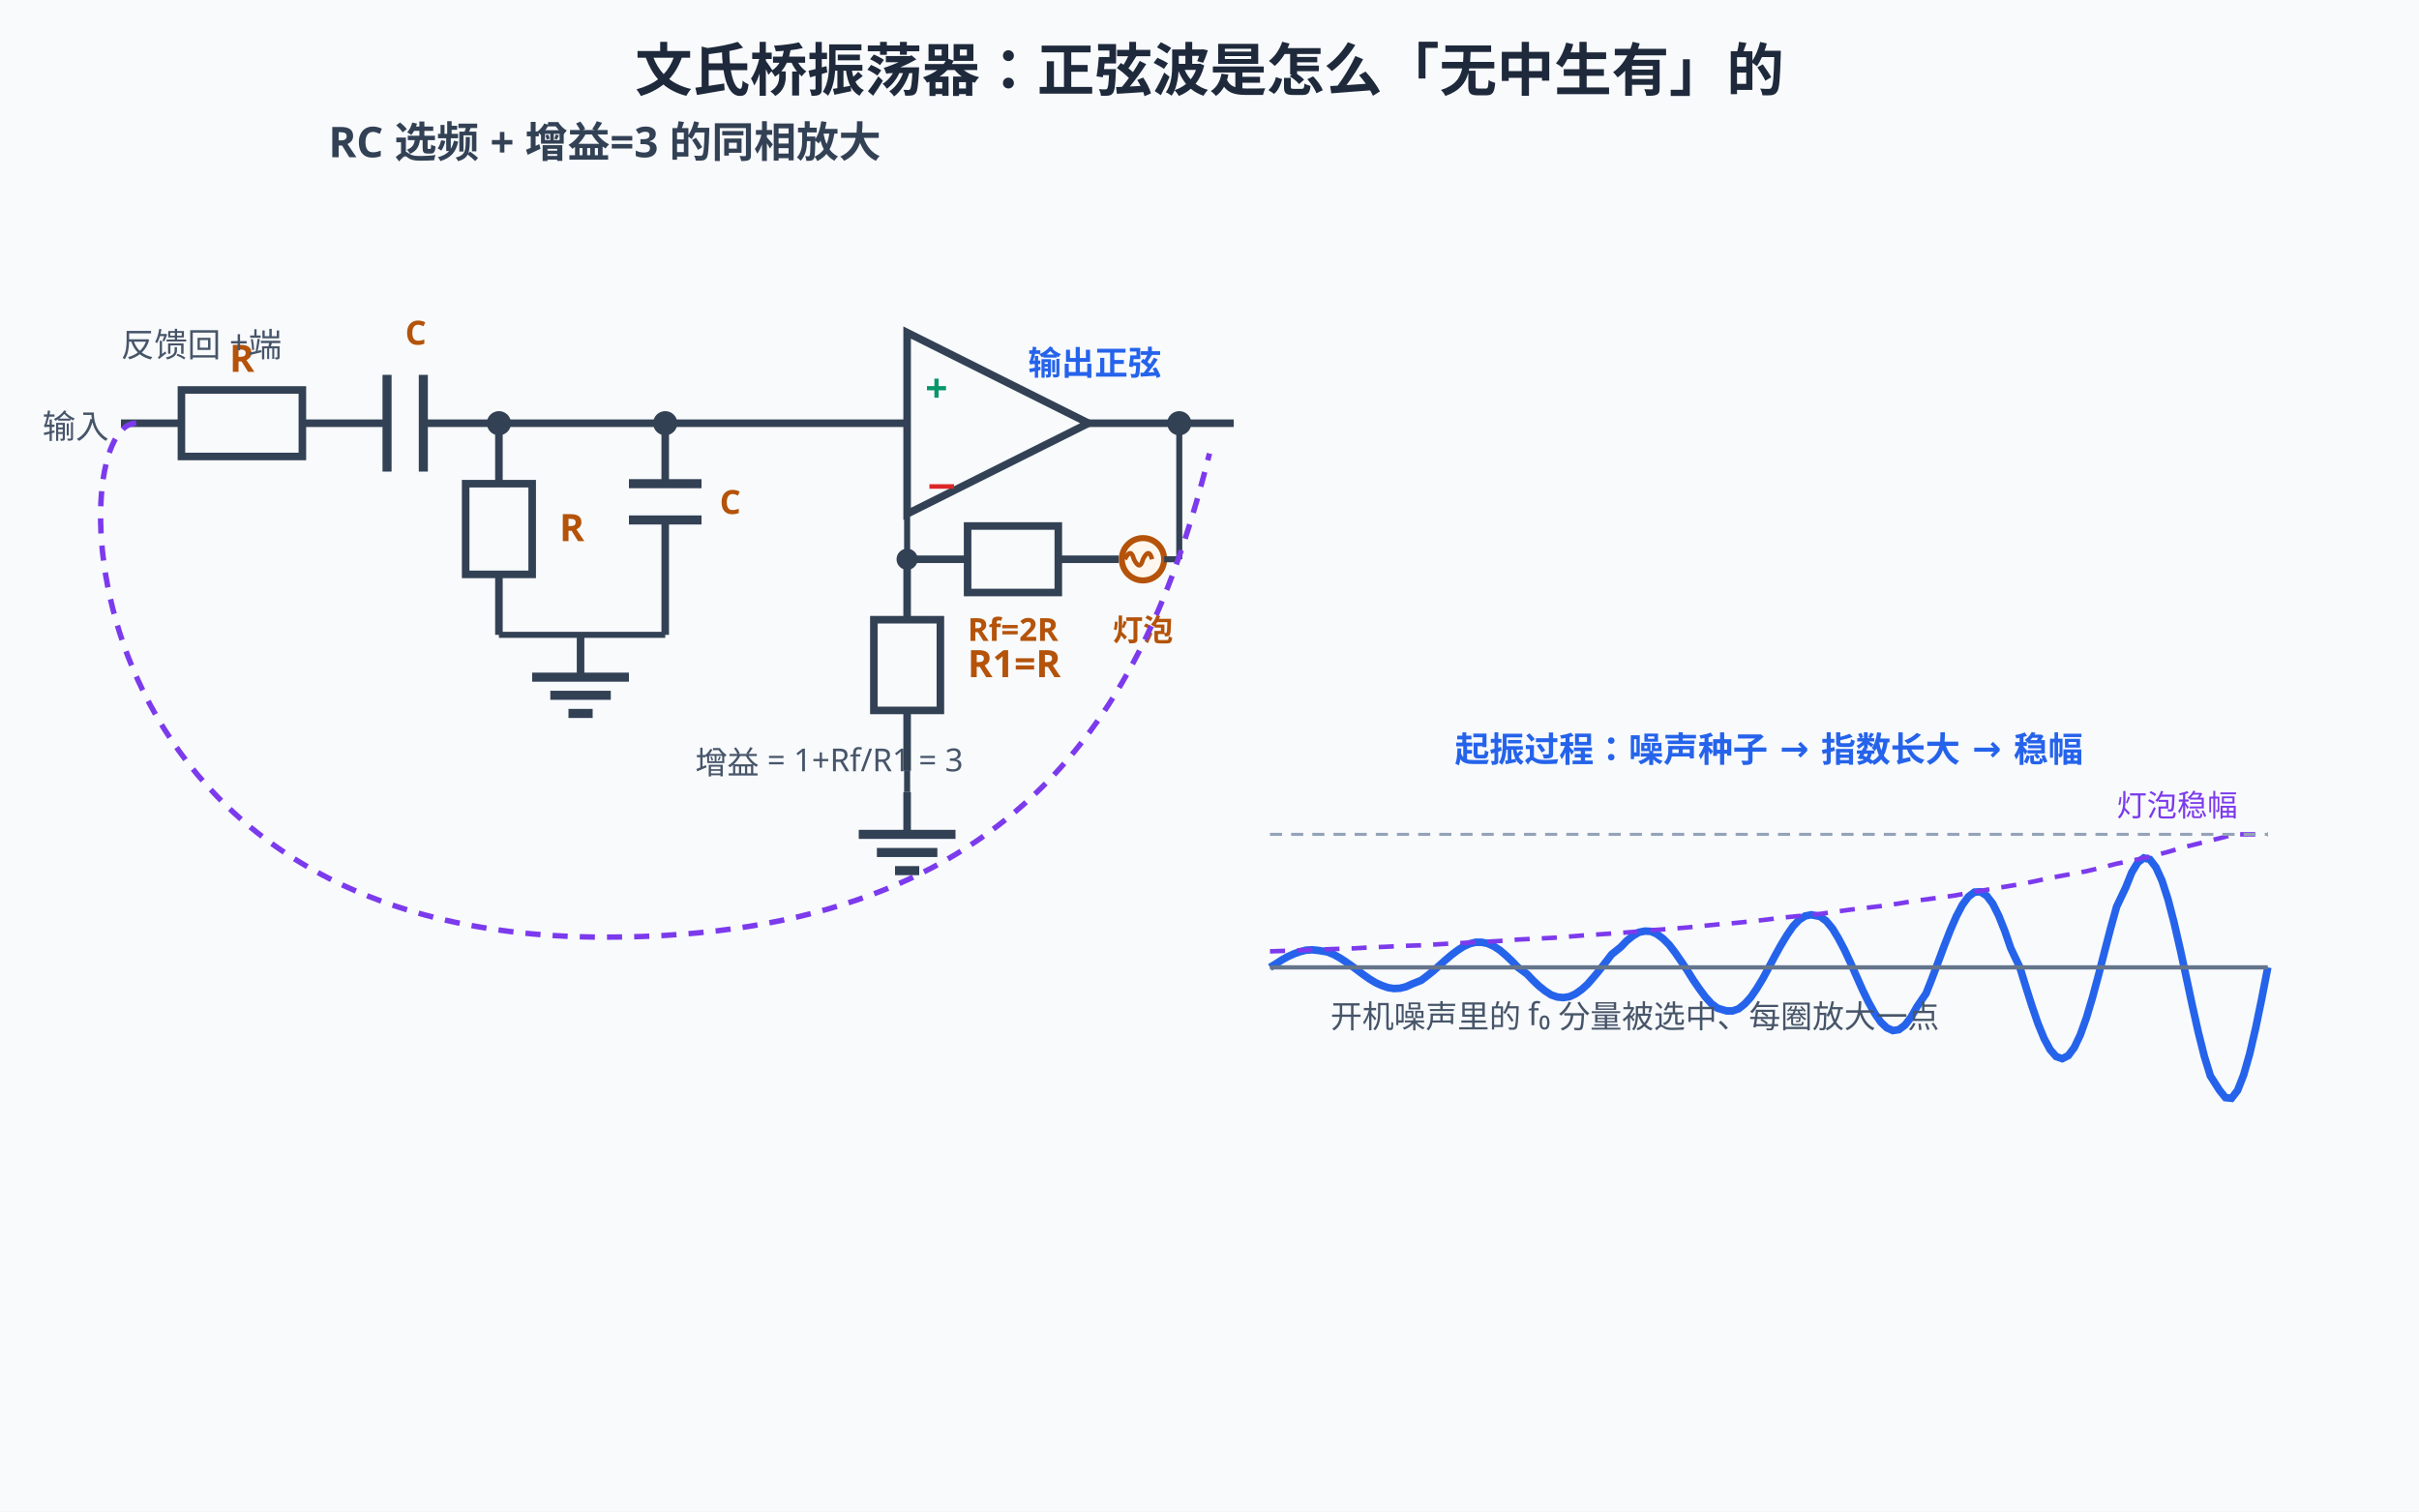
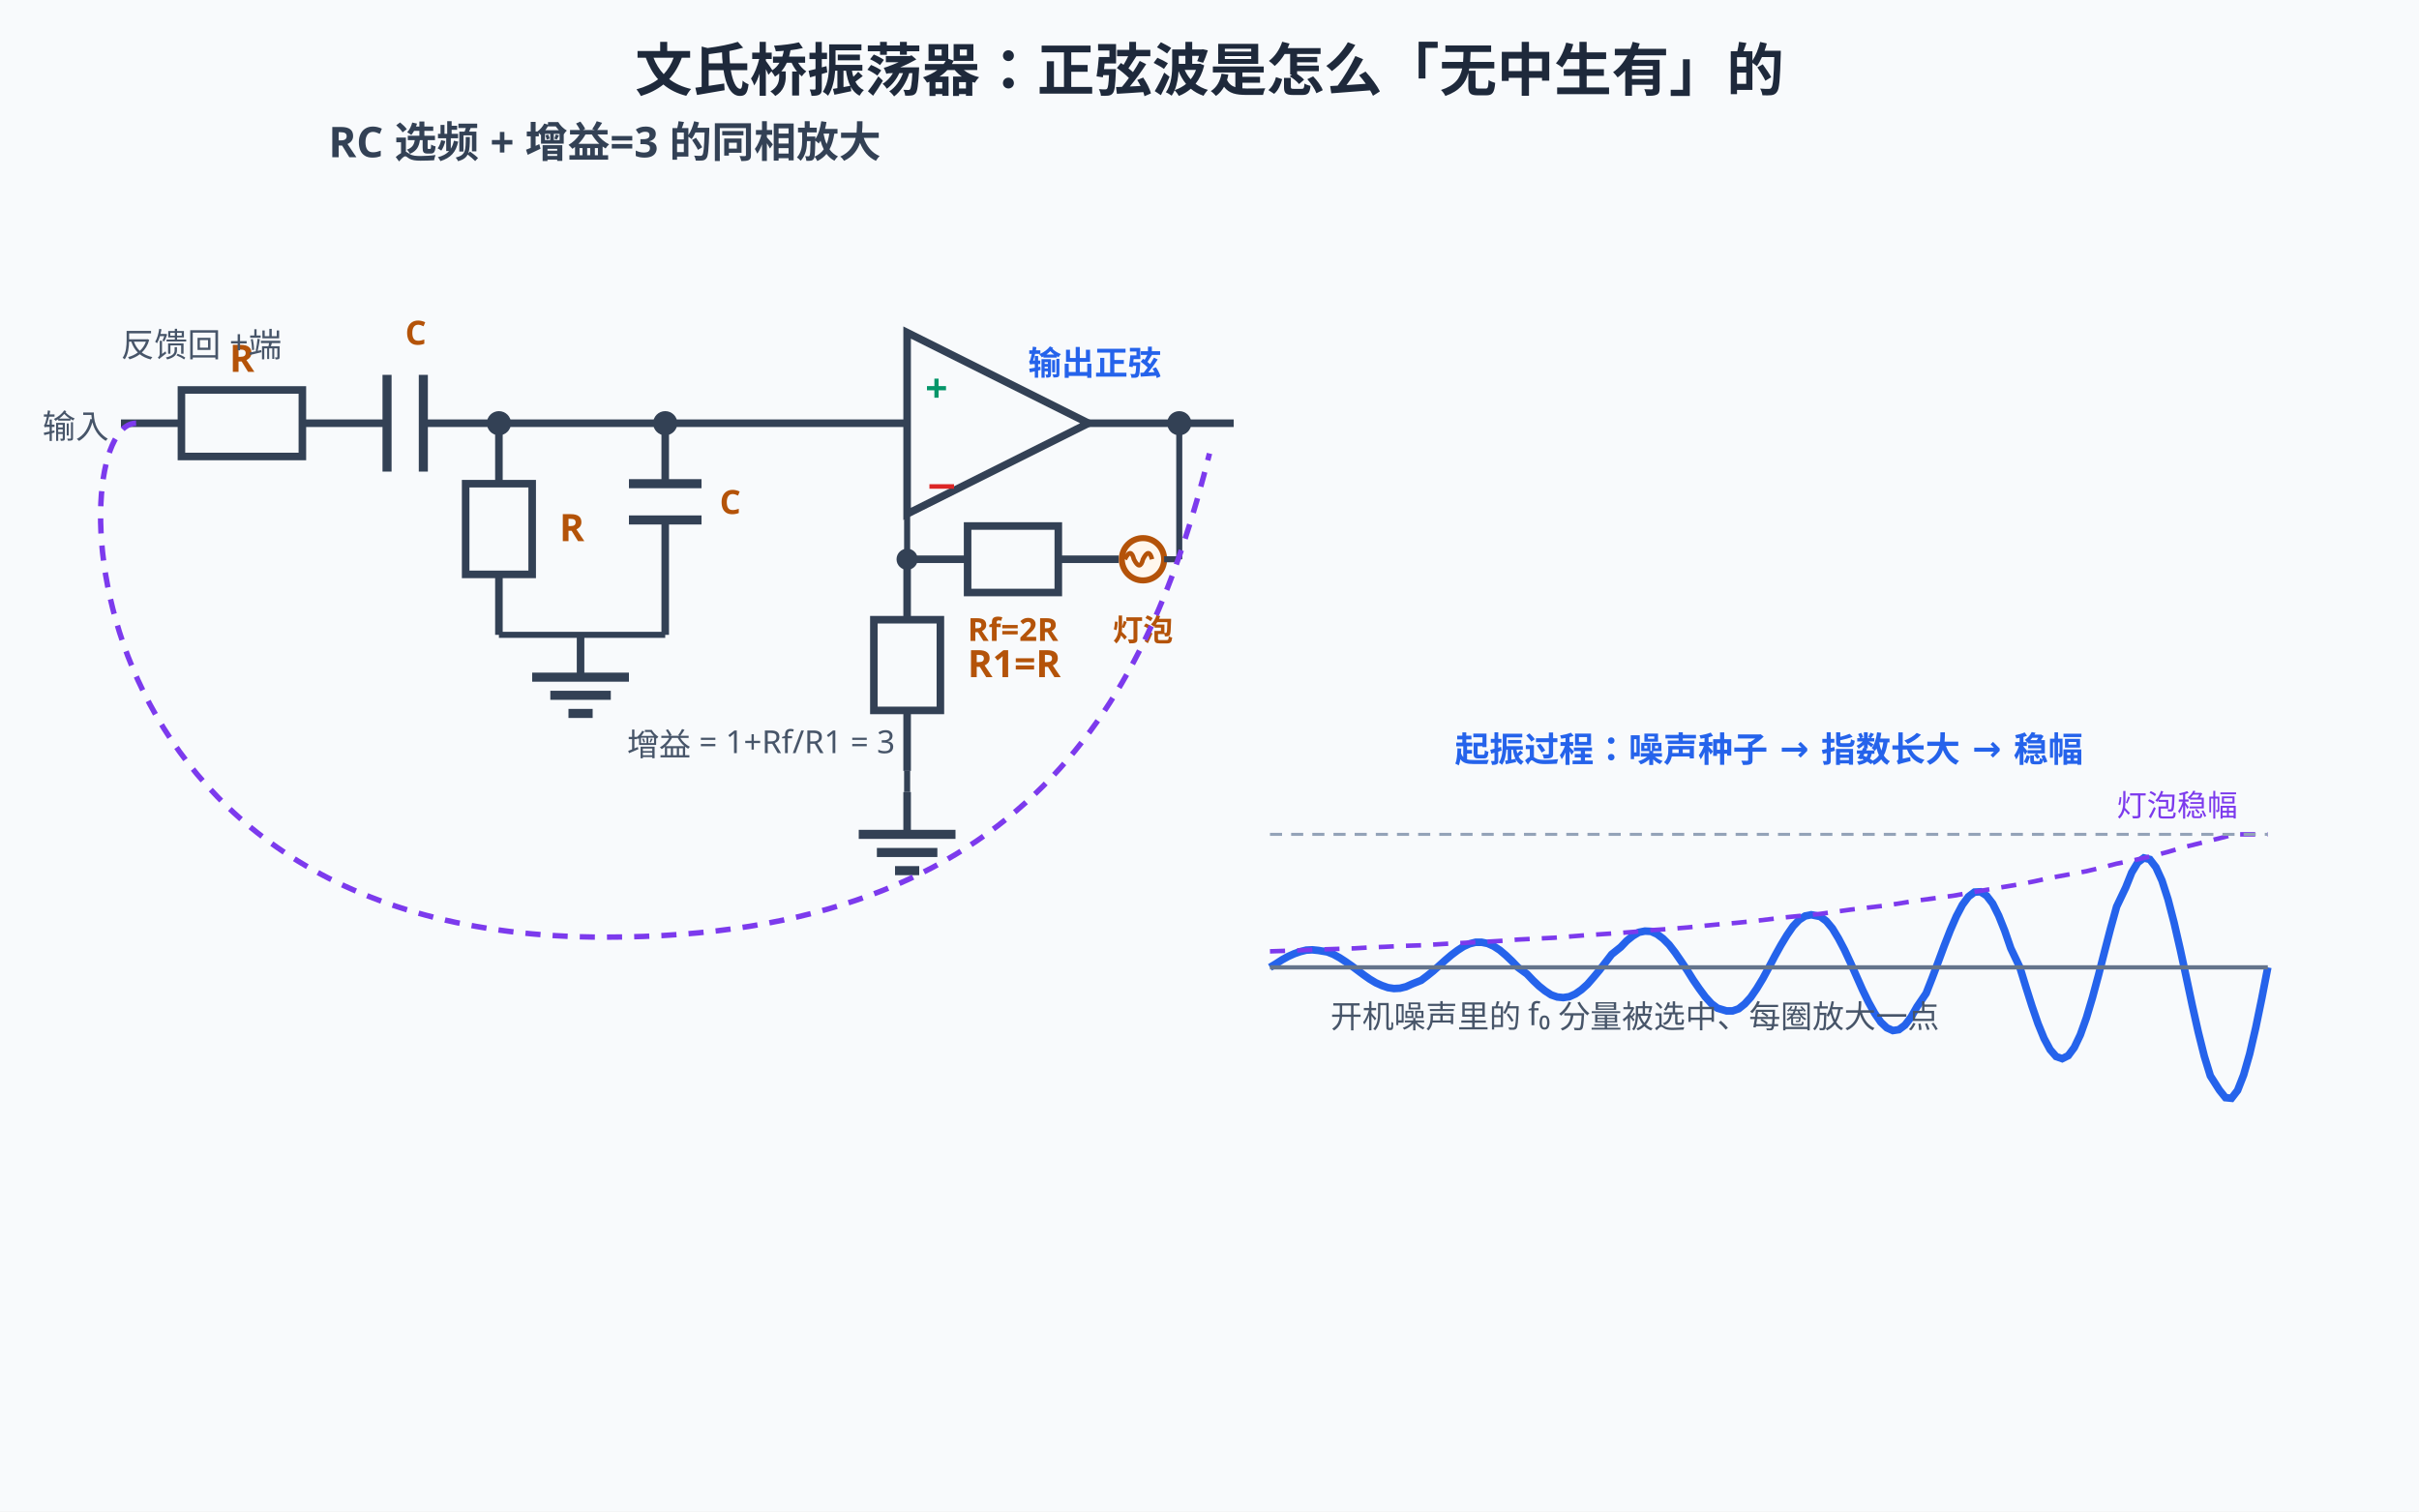
<svg xmlns="http://www.w3.org/2000/svg" width="800" height="500" viewBox="0 0 800 500">
  <rect width="800" height="500" fill="#f8fafc" />
  <style>
text{font-family:"Segoe UI","Microsoft YaHei",sans-serif;}
@media (prefers-color-scheme: dark){
rect[fill="#f8fafc"]{fill:#0f172a}
[fill="#1e293b"]{fill:#f1f5f9}[stroke="#1e293b"]{stroke:#f1f5f9}
[fill="#334155"]{fill:#e2e8f0}[stroke="#334155"]{stroke:#e2e8f0}
[fill="#475569"]{fill:#cbd5e1}[stroke="#475569"]{stroke:#cbd5e1}
[fill="#64748b"]{fill:#94a3b8}[stroke="#64748b"]{stroke:#94a3b8}
[fill="#dbeafe"]{fill:#1e3a8a}[fill="#eff6ff"]{fill:#172554}
[fill="#1d4ed8"]{fill:#60a5fa}[fill="#2563eb"]{fill:#60a5fa}[fill="#3b82f6"]{fill:#60a5fa}
[fill="#ecfdf5"]{fill:#022c22}[fill="#059669"]{fill:#34d399}[fill="#065f46"]{fill:#6ee7b7}[fill="#10b981"]{fill:#34d399}
[fill="#fffbeb"]{fill:#451a03}[fill="#b45309"]{fill:#fcd34d}[fill="#92400e"]{fill:#fcd34d}[fill="#f59e0b"]{fill:#fbbf24}
[fill="#fef2f2"]{fill:#450a0a}[fill="#dc2626"]{fill:#f87171}[fill="#991b1b"]{fill:#fca5a5}
[fill="#cbd5e1"]{fill:#334155}[stroke="#cbd5e1"]{stroke:#475569}
[fill="#ffffff"]{fill:#0f172a}[fill="#94a3b8"]{fill:#64748b}[stroke="#94a3b8"]{stroke:#64748b}
[fill="#7c3aed"]{fill:#a78bfa}[stroke="#7c3aed"]{stroke:#a78bfa}
}
</style>
  <text x="400" y="30" text-anchor="middle" font-size="19" font-weight="bold" fill="#1e293b">文氏桥振荡器：正弦波是怎么「无中生有」的</text>
  <text x="200" y="52" text-anchor="middle" font-size="14" font-weight="bold" fill="#334155">RC 选频 + 增益=3 的同相放大</text>
  <text x="14" y="145" font-size="11" fill="#475569">输入</text>
  <line x1="40" y1="140" x2="60" y2="140" stroke="#334155" stroke-width="2.5" />
  <rect x="60" y="129" width="40" height="22" fill="#f8fafc" stroke="#334155" stroke-width="2.5" />
  <line x1="100" y1="140" x2="120" y2="140" stroke="#334155" stroke-width="2.5" />
  <text x="80.0" y="123" text-anchor="middle" font-size="12.5" font-weight="bold" fill="#b45309">R</text>
  <line x1="120" y1="140" x2="128" y2="140" stroke="#334155" stroke-width="2.5" />
  <line x1="128" y1="124" x2="128" y2="156" stroke="#334155" stroke-width="3" />
  <line x1="140" y1="124" x2="140" y2="156" stroke="#334155" stroke-width="3" />
  <text x="134" y="114" font-size="11" font-weight="bold" fill="#b45309">C</text>
  <line x1="140" y1="140" x2="165" y2="140" stroke="#334155" stroke-width="2.5" />
  <circle cx="165" cy="140" r="4" fill="#334155" />
  <line x1="165" y1="140" x2="300" y2="140" stroke="#334155" stroke-width="2.5" />
  <line x1="165" y1="140" x2="165" y2="160" stroke="#334155" stroke-width="2.5" />
  <rect x="154" y="160" width="22" height="30" fill="#f8fafc" stroke="#334155" stroke-width="2.5" />
  <line x1="165" y1="190" x2="165" y2="210" stroke="#334155" stroke-width="2.5" />
  <text x="185" y="179.0" font-size="12.5" font-weight="bold" fill="#b45309">R</text>
  <circle cx="220" cy="140" r="4" fill="#334155" />
  <line x1="220" y1="140" x2="220" y2="160" stroke="#334155" stroke-width="2.5" />
  <line x1="208" y1="160" x2="232" y2="160" stroke="#334155" stroke-width="3" />
  <line x1="208" y1="172" x2="232" y2="172" stroke="#334155" stroke-width="3" />
  <text x="238" y="170" font-size="11" font-weight="bold" fill="#b45309">C</text>
  <line x1="220" y1="172" x2="220" y2="210" stroke="#334155" stroke-width="2.5" />
  <line x1="165" y1="210" x2="220" y2="210" stroke="#334155" stroke-width="2" />
  <line x1="192" y1="210" x2="192" y2="224" stroke="#334155" stroke-width="2.5" />
  <line x1="176" y1="224" x2="208" y2="224" stroke="#334155" stroke-width="3" />
  <line x1="182" y1="230" x2="202" y2="230" stroke="#334155" stroke-width="3" />
  <line x1="188" y1="236" x2="196" y2="236" stroke="#334155" stroke-width="3" />
  <polygon points="300,110 300,170 360,140" fill="#f8fafc" stroke="#334155" stroke-width="2.5" />
  <text x="306" y="133" font-size="13" font-weight="bold" fill="#059669">+</text>
  <text x="306" y="165" font-size="13" font-weight="bold" fill="#dc2626">−</text>
  <line x1="360" y1="140" x2="408" y2="140" stroke="#334155" stroke-width="2.5" />
  <circle cx="390" cy="140" r="4" fill="#334155" />
  <text x="340" y="124" font-size="11" font-weight="bold" fill="#2563eb">输出正弦</text>
  <line x1="300" y1="155" x2="300" y2="185" stroke="#334155" stroke-width="2" />
  <circle cx="300" cy="185" r="3.5" fill="#334155" />
  <line x1="300" y1="185" x2="320" y2="185" stroke="#334155" stroke-width="2.5" />
  <rect x="320" y="174" width="30" height="22" fill="#f8fafc" stroke="#334155" stroke-width="2.5" />
  <line x1="350" y1="185" x2="370" y2="185" stroke="#334155" stroke-width="2.5" />
  <text x="335.0" y="168" text-anchor="middle" font-size="12.5" font-weight="bold" fill="#b45309" />
  <circle cx="378" cy="185" r="7" fill="#fff7ed" stroke="#b45309" stroke-width="2" />
  <path d="M372,185 q2,-4 3,0 q2,4 3,0 q2,-4 3,0" fill="none" stroke="#b45309" stroke-width="1.5" />
  <text x="378" y="212" text-anchor="middle" font-size="10" font-weight="bold" fill="#b45309">灯泡</text>
  <text x="335" y="212" text-anchor="middle" font-size="10.5" font-weight="bold" fill="#b45309">Rf=2R</text>
  <line x1="385" y1="185" x2="390" y2="185" stroke="#334155" stroke-width="2" />
  <line x1="390" y1="185" x2="390" y2="140" stroke="#334155" stroke-width="2" />
  <line x1="300" y1="185" x2="300" y2="205" stroke="#334155" stroke-width="2.5" />
  <rect x="289" y="205" width="22" height="30" fill="#f8fafc" stroke="#334155" stroke-width="2.5" />
  <line x1="300" y1="235" x2="300" y2="255" stroke="#334155" stroke-width="2.5" />
  <text x="320" y="224.0" font-size="12.5" font-weight="bold" fill="#b45309">R1=R</text>
  <line x1="300" y1="255" x2="300" y2="262" stroke="#334155" stroke-width="2" />
  <line x1="300" y1="262" x2="300" y2="276" stroke="#334155" stroke-width="2.5" />
  <line x1="284" y1="276" x2="316" y2="276" stroke="#334155" stroke-width="3" />
  <line x1="290" y1="282" x2="310" y2="282" stroke="#334155" stroke-width="3" />
  <line x1="296" y1="288" x2="304" y2="288" stroke="#334155" stroke-width="3" />
-   <text x="230" y="256" font-size="10.5" fill="#475569">增益 = 1+Rf/R1 = 3</text>
+   <text x="296" y="250" text-anchor="end" font-size="10.5" fill="#475569">增益 = 1+Rf/R1 = 3</text>
  <text x="40" y="118" font-size="11" fill="#475569">反馈回 +端</text>
  <path d="M45,140 C20,140 20,310 200,310 C340,310 380,230 400,150" fill="none" stroke="#7c3aed" stroke-width="1.8" stroke-dasharray="5,4">
    <animate attributeName="opacity" values="0.3;1;0.3" dur="1.8s" repeatCount="indefinite" />
  </path>
  <text x="585" y="252" text-anchor="middle" font-size="11.5" font-weight="bold" fill="#2563eb">起振过程：噪声种子 → 指数长大 → 稳幅</text>
  <path d="M420,320.0 L422,318.8 L424,317.5 L426,316.4 L428,315.5 L430,314.8 L432,314.3 L434,314.2 L436,314.4 L439,314.9 L441,315.7 L443,316.8 L445,318.1 L447,319.5 L449,321.0 L451,322.5 L453,323.9 L455,325.1 L457,326.0 L459,326.7 L461,327.0 L463,326.9 L465,326.4 L467,325.5 L470,324.3 L472,322.8 L474,321.2 L476,319.4 L478,317.6 L480,315.9 L482,314.4 L484,313.1 L486,312.2 L488,311.7 L490,311.7 L492,312.1 L494,313.0 L496,314.3 L498,316.0 L500,317.9 L502,320.0 L505,322.2 L507,324.3 L509,326.2 L511,327.8 L513,329.1 L515,329.8 L517,330.0 L519,329.7 L521,328.8 L523,327.4 L525,325.6 L527,323.3 L529,320.9 L531,318.3 L533,315.7 L536,313.3 L538,311.2 L540,309.6 L542,308.4 L544,308.0 L546,308.1 L548,309.0 L550,310.5 L552,312.5 L554,315.1 L556,318.0 L558,321.0 L560,324.2 L562,327.1 L564,329.8 L566,332.0 L568,333.5 L571,334.4 L573,334.4 L575,333.7 L577,332.1 L579,329.9 L581,327.0 L583,323.7 L585,320.0 L587,316.2 L589,312.6 L591,309.3 L593,306.4 L595,304.3 L597,303.0 L599,302.6 L602,303.2 L604,304.7 L606,307.1 L608,310.4 L610,314.2 L612,318.5 L614,323.0 L616,327.5 L618,331.6 L620,335.2 L622,338.1 L624,340.0 L626,340.9 L628,340.6 L630,339.1 L632,336.5 L634,333.0 L637,328.6 L639,323.5 L641,318.2 L643,312.8 L645,307.7 L647,303.1 L649,299.3 L651,296.6 L653,295.1 L655,295.0 L657,296.3 L659,298.9 L661,302.9 L663,307.9 L665,313.7 L668,320.0 L670,326.5 L672,332.8 L674,338.6 L676,343.5 L678,347.2 L680,349.5 L682,350.2 L684,349.2 L686,346.5 L688,342.3 L690,336.7 L692,330.0 L694,322.6 L696,314.8 L698,307.1 L700,299.9 L703,293.6 L705,288.6 L707,285.3 L709,283.8 L711,284.3 L713,286.9 L715,291.3 L717,297.5 L719,305.2 L721,313.9 L723,323.1 L725,332.5 L727,341.4 L729,349.4 L731,355.9 L734,360.6 L736,363.1 L738,363.3 L740,360.7 L742,355.6 L744,348.6 L746,340.0 L748,330.3 L750,320.0" fill="none" stroke="#2563eb" stroke-width="2.5" />
  <path d="M420,314.7 L426,314.5 L431,314.3 L436,314.1 L442,313.9 L448,313.7 L453,313.4 L458,313.2 L464,312.9 L470,312.7 L475,312.4 L480,312.1 L486,311.8 L492,311.5 L497,311.2 L502,310.8 L508,310.5 L514,310.2 L519,309.8 L524,309.4 L530,309.0 L536,308.6 L541,308.2 L546,307.7 L552,307.3 L558,306.8 L563,306.3 L568,305.8 L574,305.3 L580,304.7 L585,304.1 L590,303.5 L596,302.9 L602,302.3 L607,301.6 L612,300.9 L618,300.2 L624,299.5 L629,298.7 L634,297.9 L640,297.1 L646,296.3 L651,295.4 L656,294.5 L662,293.5 L668,292.5 L673,291.5 L678,290.4 L684,289.3 L690,288.2 L695,287.0 L700,285.7 L706,284.5 L712,283.1 L717,281.8 L722,280.3 L728,278.8 L734,277.3 L739,276.0 L744,276.0 L750,276.0" fill="none" stroke="#7c3aed" stroke-width="1.5" stroke-dasharray="5,4" />
  <line x1="420" y1="320" x2="750" y2="320" stroke="#64748b" stroke-width="1.4" />
  <line x1="420" y1="276" x2="750" y2="276" stroke="#94a3b8" stroke-width="1" stroke-dasharray="4,3" />
  <text x="700" y="270" font-size="10" fill="#7c3aed">灯泡稳幅</text>
  <text x="440" y="340" font-size="10.5" fill="#475569">开机噪声里的 f₀ 分量被选中、每圈放大一点</text>
  <text x="400" y="430" text-anchor="middle" font-size="14.5" font-weight="bold" fill="#7c3aed" opacity="0">① RC 串并网络在 f₀=1/(2πRC) 处：相移恰好 0°、衰减恰好 1/3<animate attributeName="opacity" values="0;1;1;0;0" keyTimes="0;0.03;0.22;0.28;1" dur="6s" repeatCount="indefinite" />
  </text>
  <text x="400" y="430" text-anchor="middle" font-size="14.5" font-weight="bold" fill="#059669" opacity="0">② 同相放大器增益=3：3 × 1/3 = 1——环路增益=1、相移=0，巴克豪森判据成立<animate attributeName="opacity" values="0;0;1;1;0;0" keyTimes="0;0.28;0.33;0.55;0.61;1" dur="6s" repeatCount="indefinite" />
  </text>
  <text x="400" y="430" text-anchor="middle" font-size="14.5" font-weight="bold" fill="#2563eb" opacity="0">③ 起振靠噪声种子；幅度长大靠增益&gt;1；停在多大？——灯泡发热升阻自动稳幅<animate attributeName="opacity" values="0;0;1;1" keyTimes="0;0.61;0.67;1" dur="6s" repeatCount="indefinite" />
  </text>
  <g opacity="0">
    <animate attributeName="opacity" values="0;0;1;1" keyTimes="0;0.72;0.77;1" dur="6s" repeatCount="indefinite" />
    <rect x="55" y="450" width="690" height="34" rx="8" fill="#ecfdf5" stroke="#059669" stroke-width="1.5" />
    <text x="400" y="472" text-anchor="middle" font-size="13.5" font-weight="bold" fill="#059669">惠普第一桶金 HP200A 就是这颗灯泡：幅度大→灯丝热→阻升→增益降，自稳在 3 倍</text>
  </g>
</svg>
